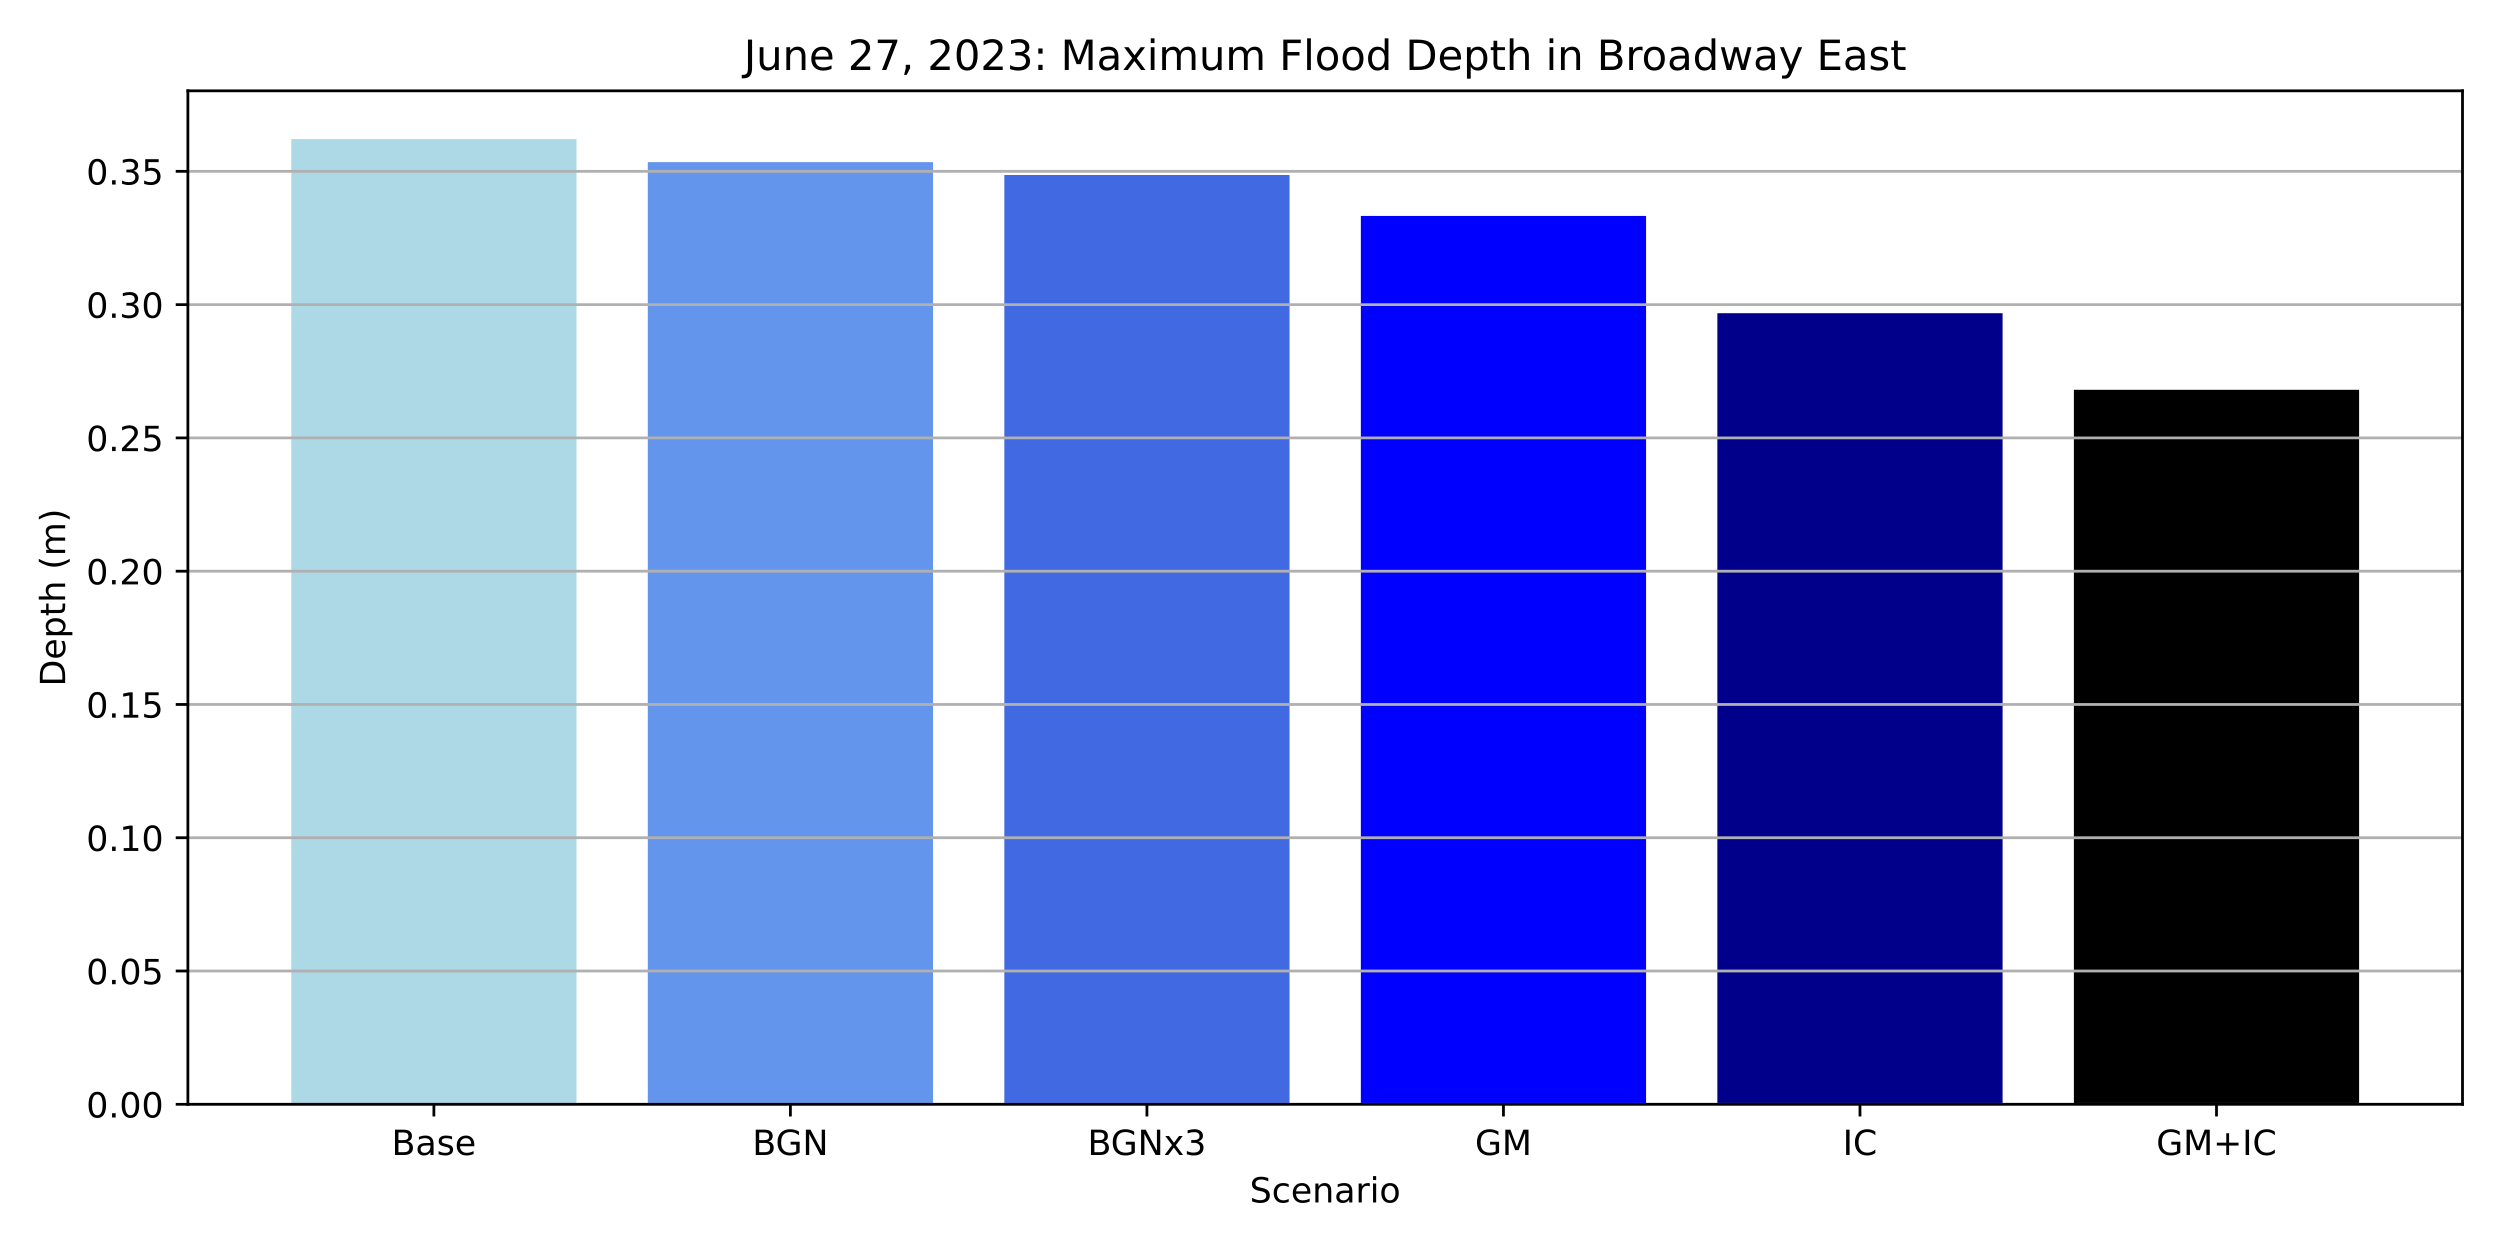
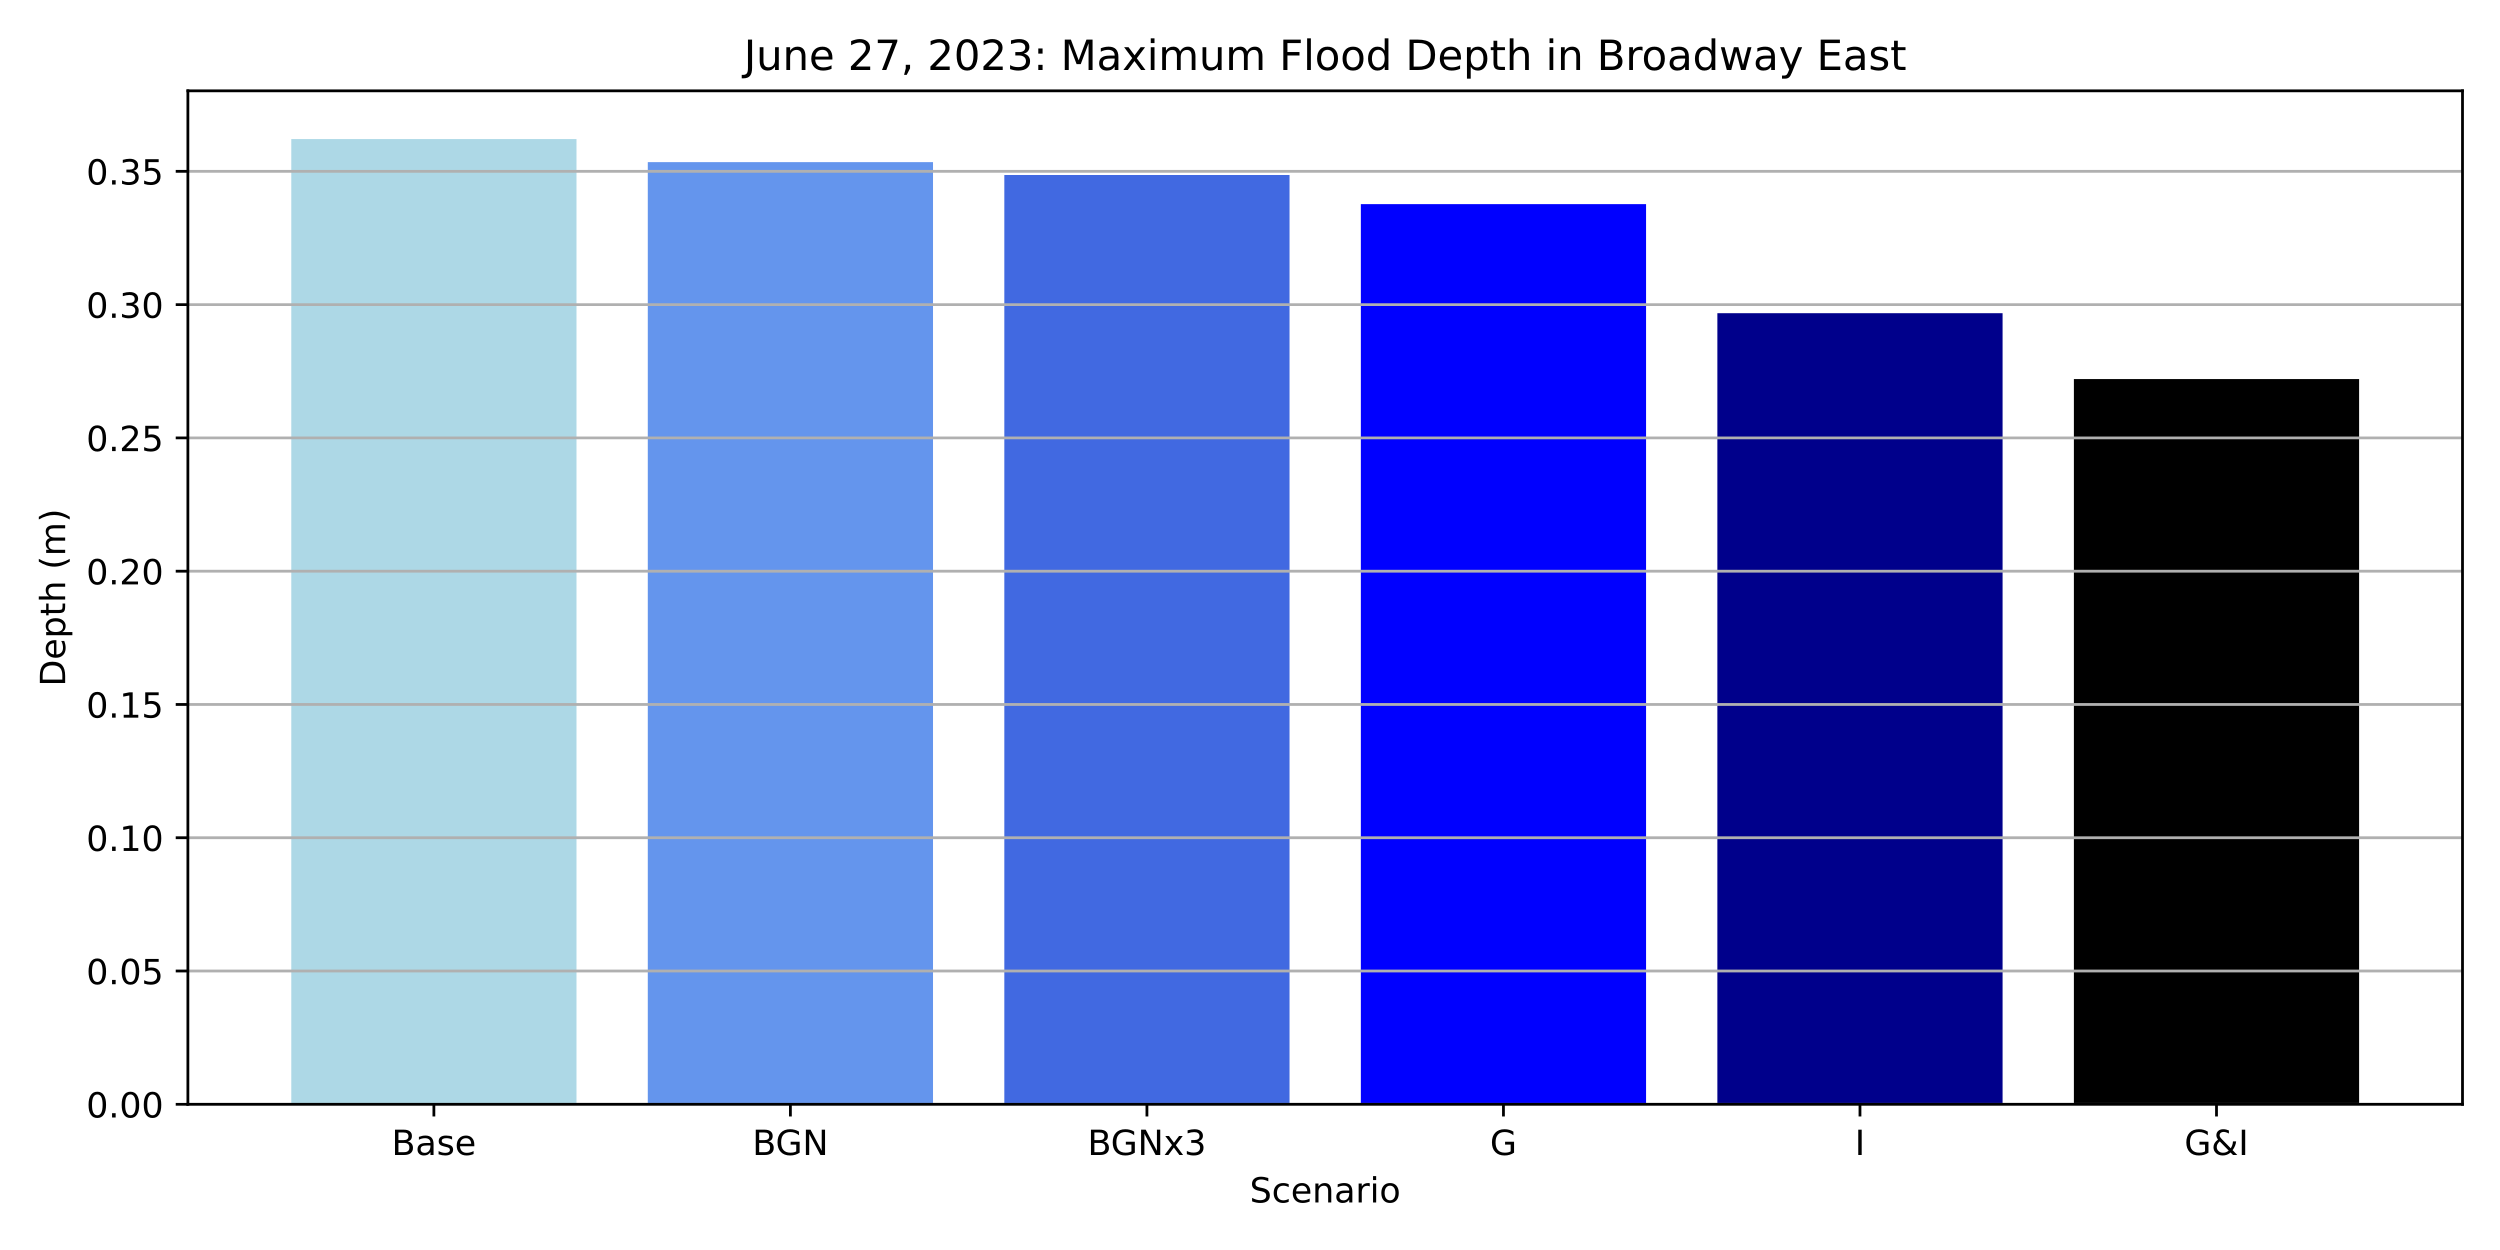
<svg xmlns="http://www.w3.org/2000/svg" xmlns:xlink="http://www.w3.org/1999/xlink" width="720pt" height="360pt" viewBox="0 0 720 360" version="1.1">
  <defs>
    <style type="text/css">*{stroke-linejoin: round; stroke-linecap: butt}</style>
  </defs>
  <g id="figure_1">
    <g id="patch_1">
      <path d="M 0 360  L 720 360  L 720 0  L 0 0  z " style="fill: #ffffff" />
    </g>
    <g id="axes_1">
      <g id="patch_2">
        <path d="M 54.11 318.04  L 709.2 318.04  L 709.2 26.16  L 54.11 26.16  z " style="fill: #ffffff" />
      </g>
      <g id="patch_3">
-         <path d="M 83.887 318.04  L 166.03 318.04  L 166.03 40.059  L 83.887 40.059  z " clip-path="url(#pbfa3bfde9b)" style="fill: #add8e6" />
+         <path d="M 83.887 318.04  L 166.03 318.04  L 166.03 40.059  L 83.887 40.059  z " clip-path="url(#pfee5f5b8d8)" style="fill: #add8e6" />
      </g>
      <g id="patch_4">
-         <path d="M 186.566 318.04  L 268.708 318.04  L 268.708 46.698  L 186.566 46.698  z " clip-path="url(#pbfa3bfde9b)" style="fill: #6495ed" />
+         <path d="M 186.566 318.04  L 268.708 318.04  L 268.708 46.698  L 186.566 46.698  z " clip-path="url(#pfee5f5b8d8)" style="fill: #6495ed" />
      </g>
      <g id="patch_5">
-         <path d="M 289.244 318.04  L 371.387 318.04  L 371.387 50.4  L 289.244 50.4  z " clip-path="url(#pbfa3bfde9b)" style="fill: #4169e1" />
+         <path d="M 289.244 318.04  L 371.387 318.04  L 371.387 50.4  L 289.244 50.4  z " clip-path="url(#pfee5f5b8d8)" style="fill: #4169e1" />
      </g>
      <g id="patch_6">
-         <path d="M 391.923 318.04  L 474.066 318.04  L 474.066 62.195  L 391.923 62.195  z " clip-path="url(#pbfa3bfde9b)" style="fill: #0000ff" />
+         <path d="M 391.923 318.04  L 474.066 318.04  L 474.066 58.783  L 391.923 58.783  z " clip-path="url(#pfee5f5b8d8)" style="fill: #0000ff" />
      </g>
      <g id="patch_7">
-         <path d="M 494.602 318.04  L 576.744 318.04  L 576.744 90.2  L 494.602 90.2  z " clip-path="url(#pbfa3bfde9b)" style="fill: #00008b" />
+         <path d="M 494.602 318.04  L 576.744 318.04  L 576.744 90.2  L 494.602 90.2  z " clip-path="url(#pfee5f5b8d8)" style="fill: #00008b" />
      </g>
      <g id="patch_8">
-         <path d="M 597.28 318.04  L 679.423 318.04  L 679.423 112.256  L 597.28 112.256  z " clip-path="url(#pbfa3bfde9b)" />
+         <path d="M 597.28 318.04  L 679.423 318.04  L 679.423 109.166  L 597.28 109.166  z " clip-path="url(#pfee5f5b8d8)" />
      </g>
      <g id="matplotlib.axis_1">
        <g id="xtick_1">
          <g id="line2d_1">
            <defs>
-               <path id="m0dfe047c7f" d="M 0 0  L 0 3.5  " style="stroke: #000000; stroke-width: 0.8" />
+               <path id="m6570199e68" d="M 0 0  L 0 3.5  " style="stroke: #000000; stroke-width: 0.8" />
            </defs>
            <g>
-               <use xlink:href="#m0dfe047c7f" x="124.958" y="318.04" style="stroke: #000000; stroke-width: 0.8" />
+               <use xlink:href="#m6570199e68" x="124.958" y="318.04" style="stroke: #000000; stroke-width: 0.8" />
            </g>
          </g>
          <g id="text_1">
            <g transform="translate(112.7825 332.6384) scale(0.1 -0.1)">
              <defs>
                <path id="DejaVuSans-42" d="M 1259 2228  L 1259 519  L 2272 519  Q 2781 519 3026 730  Q 3272 941 3272 1375  Q 3272 1813 3026 2020  Q 2781 2228 2272 2228  L 1259 2228  z M 1259 4147  L 1259 2741  L 2194 2741  Q 2656 2741 2882 2914  Q 3109 3088 3109 3444  Q 3109 3797 2882 3972  Q 2656 4147 2194 4147  L 1259 4147  z M 628 4666  L 2241 4666  Q 2963 4666 3353 4366  Q 3744 4066 3744 3513  Q 3744 3084 3544 2831  Q 3344 2578 2956 2516  Q 3422 2416 3680 2098  Q 3938 1781 3938 1306  Q 3938 681 3513 340  Q 3088 0 2303 0  L 628 0  L 628 4666  z " transform="scale(0.015625)" />
                <path id="DejaVuSans-61" d="M 2194 1759  Q 1497 1759 1228 1600  Q 959 1441 959 1056  Q 959 750 1161 570  Q 1363 391 1709 391  Q 2188 391 2477 730  Q 2766 1069 2766 1631  L 2766 1759  L 2194 1759  z M 3341 1997  L 3341 0  L 2766 0  L 2766 531  Q 2569 213 2275 61  Q 1981 -91 1556 -91  Q 1019 -91 701 211  Q 384 513 384 1019  Q 384 1609 779 1909  Q 1175 2209 1959 2209  L 2766 2209  L 2766 2266  Q 2766 2663 2505 2880  Q 2244 3097 1772 3097  Q 1472 3097 1187 3025  Q 903 2953 641 2809  L 641 3341  Q 956 3463 1253 3523  Q 1550 3584 1831 3584  Q 2591 3584 2966 3190  Q 3341 2797 3341 1997  z " transform="scale(0.015625)" />
                <path id="DejaVuSans-73" d="M 2834 3397  L 2834 2853  Q 2591 2978 2328 3040  Q 2066 3103 1784 3103  Q 1356 3103 1142 2972  Q 928 2841 928 2578  Q 928 2378 1081 2264  Q 1234 2150 1697 2047  L 1894 2003  Q 2506 1872 2764 1633  Q 3022 1394 3022 966  Q 3022 478 2636 193  Q 2250 -91 1575 -91  Q 1294 -91 989 -36  Q 684 19 347 128  L 347 722  Q 666 556 975 473  Q 1284 391 1588 391  Q 1994 391 2212 530  Q 2431 669 2431 922  Q 2431 1156 2273 1281  Q 2116 1406 1581 1522  L 1381 1569  Q 847 1681 609 1914  Q 372 2147 372 2553  Q 372 3047 722 3315  Q 1072 3584 1716 3584  Q 2034 3584 2315 3537  Q 2597 3491 2834 3397  z " transform="scale(0.015625)" />
                <path id="DejaVuSans-65" d="M 3597 1894  L 3597 1613  L 953 1613  Q 991 1019 1311 708  Q 1631 397 2203 397  Q 2534 397 2845 478  Q 3156 559 3463 722  L 3463 178  Q 3153 47 2828 -22  Q 2503 -91 2169 -91  Q 1331 -91 842 396  Q 353 884 353 1716  Q 353 2575 817 3079  Q 1281 3584 2069 3584  Q 2775 3584 3186 3129  Q 3597 2675 3597 1894  z M 3022 2063  Q 3016 2534 2758 2815  Q 2500 3097 2075 3097  Q 1594 3097 1305 2825  Q 1016 2553 972 2059  L 3022 2063  z " transform="scale(0.015625)" />
              </defs>
              <use xlink:href="#DejaVuSans-42" />
              <use xlink:href="#DejaVuSans-61" transform="translate(68.60352 0)" />
              <use xlink:href="#DejaVuSans-73" transform="translate(129.8828 0)" />
              <use xlink:href="#DejaVuSans-65" transform="translate(181.9824 0)" />
            </g>
          </g>
        </g>
        <g id="xtick_2">
          <g id="line2d_2">
            <g>
-               <use xlink:href="#m0dfe047c7f" x="227.637" y="318.04" style="stroke: #000000; stroke-width: 0.8" />
+               <use xlink:href="#m6570199e68" x="227.637" y="318.04" style="stroke: #000000; stroke-width: 0.8" />
            </g>
          </g>
          <g id="text_2">
            <g transform="translate(216.6792 332.6384) scale(0.1 -0.1)">
              <defs>
                <path id="DejaVuSans-47" d="M 3809 666  L 3809 1919  L 2778 1919  L 2778 2438  L 4434 2438  L 4434 434  Q 4069 175 3628 42  Q 3188 -91 2688 -91  Q 1594 -91 976 548  Q 359 1188 359 2328  Q 359 3472 976 4111  Q 1594 4750 2688 4750  Q 3144 4750 3555 4637  Q 3966 4525 4313 4306  L 4313 3634  Q 3963 3931 3569 4081  Q 3175 4231 2741 4231  Q 1884 4231 1454 3753  Q 1025 3275 1025 2328  Q 1025 1384 1454 906  Q 1884 428 2741 428  Q 3075 428 3337 486  Q 3600 544 3809 666  z " transform="scale(0.015625)" />
                <path id="DejaVuSans-4e" d="M 628 4666  L 1478 4666  L 3547 763  L 3547 4666  L 4159 4666  L 4159 0  L 3309 0  L 1241 3903  L 1241 0  L 628 0  L 628 4666  z " transform="scale(0.015625)" />
              </defs>
              <use xlink:href="#DejaVuSans-42" />
              <use xlink:href="#DejaVuSans-47" transform="translate(66.85352 0)" />
              <use xlink:href="#DejaVuSans-4e" transform="translate(144.3438 0)" />
            </g>
          </g>
        </g>
        <g id="xtick_3">
          <g id="line2d_3">
            <g>
-               <use xlink:href="#m0dfe047c7f" x="330.316" y="318.04" style="stroke: #000000; stroke-width: 0.8" />
+               <use xlink:href="#m6570199e68" x="330.316" y="318.04" style="stroke: #000000; stroke-width: 0.8" />
            </g>
          </g>
          <g id="text_3">
            <g transform="translate(313.2172 332.6384) scale(0.1 -0.1)">
              <defs>
                <path id="DejaVuSans-78" d="M 3513 3500  L 2247 1797  L 3578 0  L 2900 0  L 1881 1375  L 863 0  L 184 0  L 1544 1831  L 300 3500  L 978 3500  L 1906 2253  L 2834 3500  L 3513 3500  z " transform="scale(0.015625)" />
                <path id="DejaVuSans-33" d="M 2597 2516  Q 3050 2419 3304 2112  Q 3559 1806 3559 1356  Q 3559 666 3084 287  Q 2609 -91 1734 -91  Q 1441 -91 1130 -33  Q 819 25 488 141  L 488 750  Q 750 597 1062 519  Q 1375 441 1716 441  Q 2309 441 2620 675  Q 2931 909 2931 1356  Q 2931 1769 2642 2001  Q 2353 2234 1838 2234  L 1294 2234  L 1294 2753  L 1863 2753  Q 2328 2753 2575 2939  Q 2822 3125 2822 3475  Q 2822 3834 2567 4026  Q 2313 4219 1838 4219  Q 1578 4219 1281 4162  Q 984 4106 628 3988  L 628 4550  Q 988 4650 1302 4700  Q 1616 4750 1894 4750  Q 2613 4750 3031 4423  Q 3450 4097 3450 3541  Q 3450 3153 3228 2886  Q 3006 2619 2597 2516  z " transform="scale(0.015625)" />
              </defs>
              <use xlink:href="#DejaVuSans-42" />
              <use xlink:href="#DejaVuSans-47" transform="translate(66.85352 0)" />
              <use xlink:href="#DejaVuSans-4e" transform="translate(144.3438 0)" />
              <use xlink:href="#DejaVuSans-78" transform="translate(219.1484 0)" />
              <use xlink:href="#DejaVuSans-33" transform="translate(278.3281 0)" />
            </g>
          </g>
        </g>
        <g id="xtick_4">
          <g id="line2d_4">
            <g>
-               <use xlink:href="#m0dfe047c7f" x="432.994" y="318.04" style="stroke: #000000; stroke-width: 0.8" />
+               <use xlink:href="#m6570199e68" x="432.994" y="318.04" style="stroke: #000000; stroke-width: 0.8" />
            </g>
          </g>
          <g id="text_4">
-             <g transform="translate(424.8061 332.6384) scale(0.1 -0.1)">
-               <defs>
-                 <path id="DejaVuSans-4d" d="M 628 4666  L 1569 4666  L 2759 1491  L 3956 4666  L 4897 4666  L 4897 0  L 4281 0  L 4281 4097  L 3078 897  L 2444 897  L 1241 4097  L 1241 0  L 628 0  L 628 4666  z " transform="scale(0.015625)" />
-               </defs>
+             <g transform="translate(429.1201 332.6384) scale(0.1 -0.1)">
              <use xlink:href="#DejaVuSans-47" />
-               <use xlink:href="#DejaVuSans-4d" transform="translate(77.49023 0)" />
            </g>
          </g>
        </g>
        <g id="xtick_5">
          <g id="line2d_5">
            <g>
-               <use xlink:href="#m0dfe047c7f" x="535.673" y="318.04" style="stroke: #000000; stroke-width: 0.8" />
+               <use xlink:href="#m6570199e68" x="535.673" y="318.04" style="stroke: #000000; stroke-width: 0.8" />
            </g>
          </g>
          <g id="text_5">
-             <g transform="translate(530.7066 332.6384) scale(0.1 -0.1)">
+             <g transform="translate(534.198 332.6384) scale(0.1 -0.1)">
              <defs>
                <path id="DejaVuSans-49" d="M 628 4666  L 1259 4666  L 1259 0  L 628 0  L 628 4666  z " transform="scale(0.015625)" />
-                 <path id="DejaVuSans-43" d="M 4122 4306  L 4122 3641  Q 3803 3938 3442 4084  Q 3081 4231 2675 4231  Q 1875 4231 1450 3742  Q 1025 3253 1025 2328  Q 1025 1406 1450 917  Q 1875 428 2675 428  Q 3081 428 3442 575  Q 3803 722 4122 1019  L 4122 359  Q 3791 134 3420 21  Q 3050 -91 2638 -91  Q 1578 -91 968 557  Q 359 1206 359 2328  Q 359 3453 968 4101  Q 1578 4750 2638 4750  Q 3056 4750 3426 4639  Q 3797 4528 4122 4306  z " transform="scale(0.015625)" />
              </defs>
              <use xlink:href="#DejaVuSans-49" />
-               <use xlink:href="#DejaVuSans-43" transform="translate(29.49219 0)" />
            </g>
          </g>
        </g>
        <g id="xtick_6">
          <g id="line2d_6">
            <g>
-               <use xlink:href="#m0dfe047c7f" x="638.352" y="318.04" style="stroke: #000000; stroke-width: 0.8" />
+               <use xlink:href="#m6570199e68" x="638.352" y="318.04" style="stroke: #000000; stroke-width: 0.8" />
            </g>
          </g>
          <g id="text_6">
-             <g transform="translate(621.0072 332.6384) scale(0.1 -0.1)">
-               <defs>
-                 <path id="DejaVuSans-2b" d="M 2944 4013  L 2944 2272  L 4684 2272  L 4684 1741  L 2944 1741  L 2944 0  L 2419 0  L 2419 1741  L 678 1741  L 678 2272  L 2419 2272  L 2419 4013  L 2944 4013  z " transform="scale(0.015625)" />
+             <g transform="translate(629.1033 332.6384) scale(0.1 -0.1)">
+               <defs>
+                 <path id="DejaVuSans-26" d="M 1556 2509  Q 1272 2256 1139 2004  Q 1006 1753 1006 1478  Q 1006 1022 1337 719  Q 1669 416 2169 416  Q 2466 416 2725 514  Q 2984 613 3213 813  L 1556 2509  z M 1997 2859  L 3584 1234  Q 3769 1513 3872 1830  Q 3975 2147 3994 2503  L 4575 2503  Q 4538 2091 4375 1687  Q 4213 1284 3922 891  L 4794 0  L 4006 0  L 3559 459  Q 3234 181 2878 45  Q 2522 -91 2113 -91  Q 1359 -91 881 339  Q 403 769 403 1441  Q 403 1841 612 2192  Q 822 2544 1241 2853  Q 1091 3050 1012 3245  Q 934 3441 934 3628  Q 934 4134 1281 4442  Q 1628 4750 2203 4750  Q 2463 4750 2720 4694  Q 2978 4638 3244 4525  L 3244 3956  Q 2972 4103 2725 4179  Q 2478 4256 2266 4256  Q 1938 4256 1733 4082  Q 1528 3909 1528 3634  Q 1528 3475 1620 3314  Q 1713 3153 1997 2859  z " transform="scale(0.015625)" />
              </defs>
              <use xlink:href="#DejaVuSans-47" />
-               <use xlink:href="#DejaVuSans-4d" transform="translate(77.49023 0)" />
-               <use xlink:href="#DejaVuSans-2b" transform="translate(163.7695 0)" />
-               <use xlink:href="#DejaVuSans-49" transform="translate(247.5586 0)" />
-               <use xlink:href="#DejaVuSans-43" transform="translate(277.0508 0)" />
+               <use xlink:href="#DejaVuSans-26" transform="translate(77.49023 0)" />
+               <use xlink:href="#DejaVuSans-49" transform="translate(155.4688 0)" />
            </g>
          </g>
        </g>
        <g id="text_7">
          <g transform="translate(359.9183 346.3166) scale(0.1 -0.1)">
            <defs>
              <path id="DejaVuSans-53" d="M 3425 4513  L 3425 3897  Q 3066 4069 2747 4153  Q 2428 4238 2131 4238  Q 1616 4238 1336 4038  Q 1056 3838 1056 3469  Q 1056 3159 1242 3001  Q 1428 2844 1947 2747  L 2328 2669  Q 3034 2534 3370 2195  Q 3706 1856 3706 1288  Q 3706 609 3251 259  Q 2797 -91 1919 -91  Q 1588 -91 1214 -16  Q 841 59 441 206  L 441 856  Q 825 641 1194 531  Q 1563 422 1919 422  Q 2459 422 2753 634  Q 3047 847 3047 1241  Q 3047 1584 2836 1778  Q 2625 1972 2144 2069  L 1759 2144  Q 1053 2284 737 2584  Q 422 2884 422 3419  Q 422 4038 858 4394  Q 1294 4750 2059 4750  Q 2388 4750 2728 4690  Q 3069 4631 3425 4513  z " transform="scale(0.015625)" />
              <path id="DejaVuSans-63" d="M 3122 3366  L 3122 2828  Q 2878 2963 2633 3030  Q 2388 3097 2138 3097  Q 1578 3097 1268 2742  Q 959 2388 959 1747  Q 959 1106 1268 751  Q 1578 397 2138 397  Q 2388 397 2633 464  Q 2878 531 3122 666  L 3122 134  Q 2881 22 2623 -34  Q 2366 -91 2075 -91  Q 1284 -91 818 406  Q 353 903 353 1747  Q 353 2603 823 3093  Q 1294 3584 2113 3584  Q 2378 3584 2631 3529  Q 2884 3475 3122 3366  z " transform="scale(0.015625)" />
              <path id="DejaVuSans-6e" d="M 3513 2113  L 3513 0  L 2938 0  L 2938 2094  Q 2938 2591 2744 2837  Q 2550 3084 2163 3084  Q 1697 3084 1428 2787  Q 1159 2491 1159 1978  L 1159 0  L 581 0  L 581 3500  L 1159 3500  L 1159 2956  Q 1366 3272 1645 3428  Q 1925 3584 2291 3584  Q 2894 3584 3203 3211  Q 3513 2838 3513 2113  z " transform="scale(0.015625)" />
              <path id="DejaVuSans-72" d="M 2631 2963  Q 2534 3019 2420 3045  Q 2306 3072 2169 3072  Q 1681 3072 1420 2755  Q 1159 2438 1159 1844  L 1159 0  L 581 0  L 581 3500  L 1159 3500  L 1159 2956  Q 1341 3275 1631 3429  Q 1922 3584 2338 3584  Q 2397 3584 2469 3576  Q 2541 3569 2628 3553  L 2631 2963  z " transform="scale(0.015625)" />
              <path id="DejaVuSans-69" d="M 603 3500  L 1178 3500  L 1178 0  L 603 0  L 603 3500  z M 603 4863  L 1178 4863  L 1178 4134  L 603 4134  L 603 4863  z " transform="scale(0.015625)" />
              <path id="DejaVuSans-6f" d="M 1959 3097  Q 1497 3097 1228 2736  Q 959 2375 959 1747  Q 959 1119 1226 758  Q 1494 397 1959 397  Q 2419 397 2687 759  Q 2956 1122 2956 1747  Q 2956 2369 2687 2733  Q 2419 3097 1959 3097  z M 1959 3584  Q 2709 3584 3137 3096  Q 3566 2609 3566 1747  Q 3566 888 3137 398  Q 2709 -91 1959 -91  Q 1206 -91 779 398  Q 353 888 353 1747  Q 353 2609 779 3096  Q 1206 3584 1959 3584  z " transform="scale(0.015625)" />
            </defs>
            <use xlink:href="#DejaVuSans-53" />
            <use xlink:href="#DejaVuSans-63" transform="translate(63.47656 0)" />
            <use xlink:href="#DejaVuSans-65" transform="translate(118.457 0)" />
            <use xlink:href="#DejaVuSans-6e" transform="translate(179.9805 0)" />
            <use xlink:href="#DejaVuSans-61" transform="translate(243.3594 0)" />
            <use xlink:href="#DejaVuSans-72" transform="translate(304.6387 0)" />
            <use xlink:href="#DejaVuSans-69" transform="translate(345.752 0)" />
            <use xlink:href="#DejaVuSans-6f" transform="translate(373.5352 0)" />
          </g>
        </g>
      </g>
      <g id="matplotlib.axis_2">
        <g id="ytick_1">
          <g id="line2d_7">
-             <path d="M 54.11 318.04  L 709.2 318.04  " clip-path="url(#pbfa3bfde9b)" style="fill: none; stroke: #b0b0b0; stroke-width: 0.8; stroke-linecap: square" />
+             <path d="M 54.11 318.04  L 709.2 318.04  " clip-path="url(#pfee5f5b8d8)" style="fill: none; stroke: #b0b0b0; stroke-width: 0.8; stroke-linecap: square" />
          </g>
          <g id="line2d_8">
            <defs>
-               <path id="m124cfb3ef5" d="M 0 0  L -3.5 0  " style="stroke: #000000; stroke-width: 0.8" />
+               <path id="m97cbeb6071" d="M 0 0  L -3.5 0  " style="stroke: #000000; stroke-width: 0.8" />
            </defs>
            <g>
-               <use xlink:href="#m124cfb3ef5" x="54.11" y="318.04" style="stroke: #000000; stroke-width: 0.8" />
+               <use xlink:href="#m97cbeb6071" x="54.11" y="318.04" style="stroke: #000000; stroke-width: 0.8" />
            </g>
          </g>
          <g id="text_8">
            <g transform="translate(24.84437 321.8392) scale(0.1 -0.1)">
              <defs>
                <path id="DejaVuSans-30" d="M 2034 4250  Q 1547 4250 1301 3770  Q 1056 3291 1056 2328  Q 1056 1369 1301 889  Q 1547 409 2034 409  Q 2525 409 2770 889  Q 3016 1369 3016 2328  Q 3016 3291 2770 3770  Q 2525 4250 2034 4250  z M 2034 4750  Q 2819 4750 3233 4129  Q 3647 3509 3647 2328  Q 3647 1150 3233 529  Q 2819 -91 2034 -91  Q 1250 -91 836 529  Q 422 1150 422 2328  Q 422 3509 836 4129  Q 1250 4750 2034 4750  z " transform="scale(0.015625)" />
                <path id="DejaVuSans-2e" d="M 684 794  L 1344 794  L 1344 0  L 684 0  L 684 794  z " transform="scale(0.015625)" />
              </defs>
              <use xlink:href="#DejaVuSans-30" />
              <use xlink:href="#DejaVuSans-2e" transform="translate(63.62305 0)" />
              <use xlink:href="#DejaVuSans-30" transform="translate(95.41016 0)" />
              <use xlink:href="#DejaVuSans-30" transform="translate(159.0332 0)" />
            </g>
          </g>
        </g>
        <g id="ytick_2">
          <g id="line2d_9">
-             <path d="M 54.11 279.655  L 709.2 279.655  " clip-path="url(#pbfa3bfde9b)" style="fill: none; stroke: #b0b0b0; stroke-width: 0.8; stroke-linecap: square" />
+             <path d="M 54.11 279.655  L 709.2 279.655  " clip-path="url(#pfee5f5b8d8)" style="fill: none; stroke: #b0b0b0; stroke-width: 0.8; stroke-linecap: square" />
          </g>
          <g id="line2d_10">
            <g>
-               <use xlink:href="#m124cfb3ef5" x="54.11" y="279.655" style="stroke: #000000; stroke-width: 0.8" />
+               <use xlink:href="#m97cbeb6071" x="54.11" y="279.655" style="stroke: #000000; stroke-width: 0.8" />
            </g>
          </g>
          <g id="text_9">
            <g transform="translate(24.84437 283.4547) scale(0.1 -0.1)">
              <defs>
                <path id="DejaVuSans-35" d="M 691 4666  L 3169 4666  L 3169 4134  L 1269 4134  L 1269 2991  Q 1406 3038 1543 3061  Q 1681 3084 1819 3084  Q 2600 3084 3056 2656  Q 3513 2228 3513 1497  Q 3513 744 3044 326  Q 2575 -91 1722 -91  Q 1428 -91 1123 -41  Q 819 9 494 109  L 494 744  Q 775 591 1075 516  Q 1375 441 1709 441  Q 2250 441 2565 725  Q 2881 1009 2881 1497  Q 2881 1984 2565 2268  Q 2250 2553 1709 2553  Q 1456 2553 1204 2497  Q 953 2441 691 2322  L 691 4666  z " transform="scale(0.015625)" />
              </defs>
              <use xlink:href="#DejaVuSans-30" />
              <use xlink:href="#DejaVuSans-2e" transform="translate(63.62305 0)" />
              <use xlink:href="#DejaVuSans-30" transform="translate(95.41016 0)" />
              <use xlink:href="#DejaVuSans-35" transform="translate(159.0332 0)" />
            </g>
          </g>
        </g>
        <g id="ytick_3">
          <g id="line2d_11">
-             <path d="M 54.11 241.271  L 709.2 241.271  " clip-path="url(#pbfa3bfde9b)" style="fill: none; stroke: #b0b0b0; stroke-width: 0.8; stroke-linecap: square" />
+             <path d="M 54.11 241.271  L 709.2 241.271  " clip-path="url(#pfee5f5b8d8)" style="fill: none; stroke: #b0b0b0; stroke-width: 0.8; stroke-linecap: square" />
          </g>
          <g id="line2d_12">
            <g>
-               <use xlink:href="#m124cfb3ef5" x="54.11" y="241.271" style="stroke: #000000; stroke-width: 0.8" />
+               <use xlink:href="#m97cbeb6071" x="54.11" y="241.271" style="stroke: #000000; stroke-width: 0.8" />
            </g>
          </g>
          <g id="text_10">
            <g transform="translate(24.84437 245.0702) scale(0.1 -0.1)">
              <defs>
                <path id="DejaVuSans-31" d="M 794 531  L 1825 531  L 1825 4091  L 703 3866  L 703 4441  L 1819 4666  L 2450 4666  L 2450 531  L 3481 531  L 3481 0  L 794 0  L 794 531  z " transform="scale(0.015625)" />
              </defs>
              <use xlink:href="#DejaVuSans-30" />
              <use xlink:href="#DejaVuSans-2e" transform="translate(63.62305 0)" />
              <use xlink:href="#DejaVuSans-31" transform="translate(95.41016 0)" />
              <use xlink:href="#DejaVuSans-30" transform="translate(159.0332 0)" />
            </g>
          </g>
        </g>
        <g id="ytick_4">
          <g id="line2d_13">
-             <path d="M 54.11 202.886  L 709.2 202.886  " clip-path="url(#pbfa3bfde9b)" style="fill: none; stroke: #b0b0b0; stroke-width: 0.8; stroke-linecap: square" />
+             <path d="M 54.11 202.886  L 709.2 202.886  " clip-path="url(#pfee5f5b8d8)" style="fill: none; stroke: #b0b0b0; stroke-width: 0.8; stroke-linecap: square" />
          </g>
          <g id="line2d_14">
            <g>
-               <use xlink:href="#m124cfb3ef5" x="54.11" y="202.886" style="stroke: #000000; stroke-width: 0.8" />
+               <use xlink:href="#m97cbeb6071" x="54.11" y="202.886" style="stroke: #000000; stroke-width: 0.8" />
            </g>
          </g>
          <g id="text_11">
            <g transform="translate(24.84437 206.6857) scale(0.1 -0.1)">
              <use xlink:href="#DejaVuSans-30" />
              <use xlink:href="#DejaVuSans-2e" transform="translate(63.62305 0)" />
              <use xlink:href="#DejaVuSans-31" transform="translate(95.41016 0)" />
              <use xlink:href="#DejaVuSans-35" transform="translate(159.0332 0)" />
            </g>
          </g>
        </g>
        <g id="ytick_5">
          <g id="line2d_15">
-             <path d="M 54.11 164.502  L 709.2 164.502  " clip-path="url(#pbfa3bfde9b)" style="fill: none; stroke: #b0b0b0; stroke-width: 0.8; stroke-linecap: square" />
+             <path d="M 54.11 164.502  L 709.2 164.502  " clip-path="url(#pfee5f5b8d8)" style="fill: none; stroke: #b0b0b0; stroke-width: 0.8; stroke-linecap: square" />
          </g>
          <g id="line2d_16">
            <g>
-               <use xlink:href="#m124cfb3ef5" x="54.11" y="164.502" style="stroke: #000000; stroke-width: 0.8" />
+               <use xlink:href="#m97cbeb6071" x="54.11" y="164.502" style="stroke: #000000; stroke-width: 0.8" />
            </g>
          </g>
          <g id="text_12">
            <g transform="translate(24.84437 168.3012) scale(0.1 -0.1)">
              <defs>
                <path id="DejaVuSans-32" d="M 1228 531  L 3431 531  L 3431 0  L 469 0  L 469 531  Q 828 903 1448 1529  Q 2069 2156 2228 2338  Q 2531 2678 2651 2914  Q 2772 3150 2772 3378  Q 2772 3750 2511 3984  Q 2250 4219 1831 4219  Q 1534 4219 1204 4116  Q 875 4013 500 3803  L 500 4441  Q 881 4594 1212 4672  Q 1544 4750 1819 4750  Q 2544 4750 2975 4387  Q 3406 4025 3406 3419  Q 3406 3131 3298 2873  Q 3191 2616 2906 2266  Q 2828 2175 2409 1742  Q 1991 1309 1228 531  z " transform="scale(0.015625)" />
              </defs>
              <use xlink:href="#DejaVuSans-30" />
              <use xlink:href="#DejaVuSans-2e" transform="translate(63.62305 0)" />
              <use xlink:href="#DejaVuSans-32" transform="translate(95.41016 0)" />
              <use xlink:href="#DejaVuSans-30" transform="translate(159.0332 0)" />
            </g>
          </g>
        </g>
        <g id="ytick_6">
          <g id="line2d_17">
-             <path d="M 54.11 126.117  L 709.2 126.117  " clip-path="url(#pbfa3bfde9b)" style="fill: none; stroke: #b0b0b0; stroke-width: 0.8; stroke-linecap: square" />
+             <path d="M 54.11 126.117  L 709.2 126.117  " clip-path="url(#pfee5f5b8d8)" style="fill: none; stroke: #b0b0b0; stroke-width: 0.8; stroke-linecap: square" />
          </g>
          <g id="line2d_18">
            <g>
-               <use xlink:href="#m124cfb3ef5" x="54.11" y="126.117" style="stroke: #000000; stroke-width: 0.8" />
+               <use xlink:href="#m97cbeb6071" x="54.11" y="126.117" style="stroke: #000000; stroke-width: 0.8" />
            </g>
          </g>
          <g id="text_13">
            <g transform="translate(24.84437 129.9167) scale(0.1 -0.1)">
              <use xlink:href="#DejaVuSans-30" />
              <use xlink:href="#DejaVuSans-2e" transform="translate(63.62305 0)" />
              <use xlink:href="#DejaVuSans-32" transform="translate(95.41016 0)" />
              <use xlink:href="#DejaVuSans-35" transform="translate(159.0332 0)" />
            </g>
          </g>
        </g>
        <g id="ytick_7">
          <g id="line2d_19">
-             <path d="M 54.11 87.733  L 709.2 87.733  " clip-path="url(#pbfa3bfde9b)" style="fill: none; stroke: #b0b0b0; stroke-width: 0.8; stroke-linecap: square" />
+             <path d="M 54.11 87.733  L 709.2 87.733  " clip-path="url(#pfee5f5b8d8)" style="fill: none; stroke: #b0b0b0; stroke-width: 0.8; stroke-linecap: square" />
          </g>
          <g id="line2d_20">
            <g>
-               <use xlink:href="#m124cfb3ef5" x="54.11" y="87.733" style="stroke: #000000; stroke-width: 0.8" />
+               <use xlink:href="#m97cbeb6071" x="54.11" y="87.733" style="stroke: #000000; stroke-width: 0.8" />
            </g>
          </g>
          <g id="text_14">
            <g transform="translate(24.84437 91.53214) scale(0.1 -0.1)">
              <use xlink:href="#DejaVuSans-30" />
              <use xlink:href="#DejaVuSans-2e" transform="translate(63.62305 0)" />
              <use xlink:href="#DejaVuSans-33" transform="translate(95.41016 0)" />
              <use xlink:href="#DejaVuSans-30" transform="translate(159.0332 0)" />
            </g>
          </g>
        </g>
        <g id="ytick_8">
          <g id="line2d_21">
-             <path d="M 54.11 49.348  L 709.2 49.348  " clip-path="url(#pbfa3bfde9b)" style="fill: none; stroke: #b0b0b0; stroke-width: 0.8; stroke-linecap: square" />
+             <path d="M 54.11 49.348  L 709.2 49.348  " clip-path="url(#pfee5f5b8d8)" style="fill: none; stroke: #b0b0b0; stroke-width: 0.8; stroke-linecap: square" />
          </g>
          <g id="line2d_22">
            <g>
-               <use xlink:href="#m124cfb3ef5" x="54.11" y="49.348" style="stroke: #000000; stroke-width: 0.8" />
+               <use xlink:href="#m97cbeb6071" x="54.11" y="49.348" style="stroke: #000000; stroke-width: 0.8" />
            </g>
          </g>
          <g id="text_15">
            <g transform="translate(24.84437 53.14762) scale(0.1 -0.1)">
              <use xlink:href="#DejaVuSans-30" />
              <use xlink:href="#DejaVuSans-2e" transform="translate(63.62305 0)" />
              <use xlink:href="#DejaVuSans-33" transform="translate(95.41016 0)" />
              <use xlink:href="#DejaVuSans-35" transform="translate(159.0332 0)" />
            </g>
          </g>
        </g>
        <g id="text_16">
          <g transform="translate(18.76469 197.6906) rotate(-90) scale(0.1 -0.1)">
            <defs>
              <path id="DejaVuSans-44" d="M 1259 4147  L 1259 519  L 2022 519  Q 2988 519 3436 956  Q 3884 1394 3884 2338  Q 3884 3275 3436 3711  Q 2988 4147 2022 4147  L 1259 4147  z M 628 4666  L 1925 4666  Q 3281 4666 3915 4102  Q 4550 3538 4550 2338  Q 4550 1131 3912 565  Q 3275 0 1925 0  L 628 0  L 628 4666  z " transform="scale(0.015625)" />
              <path id="DejaVuSans-70" d="M 1159 525  L 1159 -1331  L 581 -1331  L 581 3500  L 1159 3500  L 1159 2969  Q 1341 3281 1617 3432  Q 1894 3584 2278 3584  Q 2916 3584 3314 3078  Q 3713 2572 3713 1747  Q 3713 922 3314 415  Q 2916 -91 2278 -91  Q 1894 -91 1617 61  Q 1341 213 1159 525  z M 3116 1747  Q 3116 2381 2855 2742  Q 2594 3103 2138 3103  Q 1681 3103 1420 2742  Q 1159 2381 1159 1747  Q 1159 1113 1420 752  Q 1681 391 2138 391  Q 2594 391 2855 752  Q 3116 1113 3116 1747  z " transform="scale(0.015625)" />
              <path id="DejaVuSans-74" d="M 1172 4494  L 1172 3500  L 2356 3500  L 2356 3053  L 1172 3053  L 1172 1153  Q 1172 725 1289 603  Q 1406 481 1766 481  L 2356 481  L 2356 0  L 1766 0  Q 1100 0 847 248  Q 594 497 594 1153  L 594 3053  L 172 3053  L 172 3500  L 594 3500  L 594 4494  L 1172 4494  z " transform="scale(0.015625)" />
              <path id="DejaVuSans-68" d="M 3513 2113  L 3513 0  L 2938 0  L 2938 2094  Q 2938 2591 2744 2837  Q 2550 3084 2163 3084  Q 1697 3084 1428 2787  Q 1159 2491 1159 1978  L 1159 0  L 581 0  L 581 4863  L 1159 4863  L 1159 2956  Q 1366 3272 1645 3428  Q 1925 3584 2291 3584  Q 2894 3584 3203 3211  Q 3513 2838 3513 2113  z " transform="scale(0.015625)" />
              <path id="DejaVuSans-20" transform="scale(0.015625)" />
              <path id="DejaVuSans-28" d="M 1984 4856  Q 1566 4138 1362 3434  Q 1159 2731 1159 2009  Q 1159 1288 1364 580  Q 1569 -128 1984 -844  L 1484 -844  Q 1016 -109 783 600  Q 550 1309 550 2009  Q 550 2706 781 3412  Q 1013 4119 1484 4856  L 1984 4856  z " transform="scale(0.015625)" />
              <path id="DejaVuSans-6d" d="M 3328 2828  Q 3544 3216 3844 3400  Q 4144 3584 4550 3584  Q 5097 3584 5394 3201  Q 5691 2819 5691 2113  L 5691 0  L 5113 0  L 5113 2094  Q 5113 2597 4934 2840  Q 4756 3084 4391 3084  Q 3944 3084 3684 2787  Q 3425 2491 3425 1978  L 3425 0  L 2847 0  L 2847 2094  Q 2847 2600 2669 2842  Q 2491 3084 2119 3084  Q 1678 3084 1418 2786  Q 1159 2488 1159 1978  L 1159 0  L 581 0  L 581 3500  L 1159 3500  L 1159 2956  Q 1356 3278 1631 3431  Q 1906 3584 2284 3584  Q 2666 3584 2933 3390  Q 3200 3197 3328 2828  z " transform="scale(0.015625)" />
              <path id="DejaVuSans-29" d="M 513 4856  L 1013 4856  Q 1481 4119 1714 3412  Q 1947 2706 1947 2009  Q 1947 1309 1714 600  Q 1481 -109 1013 -844  L 513 -844  Q 928 -128 1133 580  Q 1338 1288 1338 2009  Q 1338 2731 1133 3434  Q 928 4138 513 4856  z " transform="scale(0.015625)" />
            </defs>
            <use xlink:href="#DejaVuSans-44" />
            <use xlink:href="#DejaVuSans-65" transform="translate(77.00195 0)" />
            <use xlink:href="#DejaVuSans-70" transform="translate(138.5254 0)" />
            <use xlink:href="#DejaVuSans-74" transform="translate(202.002 0)" />
            <use xlink:href="#DejaVuSans-68" transform="translate(241.2109 0)" />
            <use xlink:href="#DejaVuSans-20" transform="translate(304.5898 0)" />
            <use xlink:href="#DejaVuSans-28" transform="translate(336.377 0)" />
            <use xlink:href="#DejaVuSans-6d" transform="translate(375.3906 0)" />
            <use xlink:href="#DejaVuSans-29" transform="translate(472.8027 0)" />
          </g>
        </g>
      </g>
      <g id="patch_9">
        <path d="M 54.11 318.04  L 54.11 26.16  " style="fill: none; stroke: #000000; stroke-width: 0.8; stroke-linejoin: miter; stroke-linecap: square" />
      </g>
      <g id="patch_10">
        <path d="M 709.2 318.04  L 709.2 26.16  " style="fill: none; stroke: #000000; stroke-width: 0.8; stroke-linejoin: miter; stroke-linecap: square" />
      </g>
      <g id="patch_11">
        <path d="M 54.11 318.04  L 709.2 318.04  " style="fill: none; stroke: #000000; stroke-width: 0.8; stroke-linejoin: miter; stroke-linecap: square" />
      </g>
      <g id="patch_12">
        <path d="M 54.11 26.16  L 709.2 26.16  " style="fill: none; stroke: #000000; stroke-width: 0.8; stroke-linejoin: miter; stroke-linecap: square" />
      </g>
      <g id="text_17">
        <g transform="translate(214.2363 20.16) scale(0.12 -0.12)">
          <defs>
            <path id="DejaVuSans-4a" d="M 628 4666  L 1259 4666  L 1259 325  Q 1259 -519 939 -900  Q 619 -1281 -91 -1281  L -331 -1281  L -331 -750  L -134 -750  Q 284 -750 456 -515  Q 628 -281 628 325  L 628 4666  z " transform="scale(0.015625)" />
            <path id="DejaVuSans-75" d="M 544 1381  L 544 3500  L 1119 3500  L 1119 1403  Q 1119 906 1312 657  Q 1506 409 1894 409  Q 2359 409 2629 706  Q 2900 1003 2900 1516  L 2900 3500  L 3475 3500  L 3475 0  L 2900 0  L 2900 538  Q 2691 219 2414 64  Q 2138 -91 1772 -91  Q 1169 -91 856 284  Q 544 659 544 1381  z M 1991 3584  L 1991 3584  z " transform="scale(0.015625)" />
            <path id="DejaVuSans-37" d="M 525 4666  L 3525 4666  L 3525 4397  L 1831 0  L 1172 0  L 2766 4134  L 525 4134  L 525 4666  z " transform="scale(0.015625)" />
            <path id="DejaVuSans-2c" d="M 750 794  L 1409 794  L 1409 256  L 897 -744  L 494 -744  L 750 256  L 750 794  z " transform="scale(0.015625)" />
            <path id="DejaVuSans-3a" d="M 750 794  L 1409 794  L 1409 0  L 750 0  L 750 794  z M 750 3309  L 1409 3309  L 1409 2516  L 750 2516  L 750 3309  z " transform="scale(0.015625)" />
+             <path id="DejaVuSans-4d" d="M 628 4666  L 1569 4666  L 2759 1491  L 3956 4666  L 4897 4666  L 4897 0  L 4281 0  L 4281 4097  L 3078 897  L 2444 897  L 1241 4097  L 1241 0  L 628 0  L 628 4666  z " transform="scale(0.015625)" />
            <path id="DejaVuSans-46" d="M 628 4666  L 3309 4666  L 3309 4134  L 1259 4134  L 1259 2759  L 3109 2759  L 3109 2228  L 1259 2228  L 1259 0  L 628 0  L 628 4666  z " transform="scale(0.015625)" />
            <path id="DejaVuSans-6c" d="M 603 4863  L 1178 4863  L 1178 0  L 603 0  L 603 4863  z " transform="scale(0.015625)" />
            <path id="DejaVuSans-64" d="M 2906 2969  L 2906 4863  L 3481 4863  L 3481 0  L 2906 0  L 2906 525  Q 2725 213 2448 61  Q 2172 -91 1784 -91  Q 1150 -91 751 415  Q 353 922 353 1747  Q 353 2572 751 3078  Q 1150 3584 1784 3584  Q 2172 3584 2448 3432  Q 2725 3281 2906 2969  z M 947 1747  Q 947 1113 1208 752  Q 1469 391 1925 391  Q 2381 391 2643 752  Q 2906 1113 2906 1747  Q 2906 2381 2643 2742  Q 2381 3103 1925 3103  Q 1469 3103 1208 2742  Q 947 2381 947 1747  z " transform="scale(0.015625)" />
            <path id="DejaVuSans-77" d="M 269 3500  L 844 3500  L 1563 769  L 2278 3500  L 2956 3500  L 3675 769  L 4391 3500  L 4966 3500  L 4050 0  L 3372 0  L 2619 2869  L 1863 0  L 1184 0  L 269 3500  z " transform="scale(0.015625)" />
            <path id="DejaVuSans-79" d="M 2059 -325  Q 1816 -950 1584 -1140  Q 1353 -1331 966 -1331  L 506 -1331  L 506 -850  L 844 -850  Q 1081 -850 1212 -737  Q 1344 -625 1503 -206  L 1606 56  L 191 3500  L 800 3500  L 1894 763  L 2988 3500  L 3597 3500  L 2059 -325  z " transform="scale(0.015625)" />
            <path id="DejaVuSans-45" d="M 628 4666  L 3578 4666  L 3578 4134  L 1259 4134  L 1259 2753  L 3481 2753  L 3481 2222  L 1259 2222  L 1259 531  L 3634 531  L 3634 0  L 628 0  L 628 4666  z " transform="scale(0.015625)" />
          </defs>
          <use xlink:href="#DejaVuSans-4a" />
          <use xlink:href="#DejaVuSans-75" transform="translate(29.49219 0)" />
          <use xlink:href="#DejaVuSans-6e" transform="translate(92.87109 0)" />
          <use xlink:href="#DejaVuSans-65" transform="translate(156.25 0)" />
          <use xlink:href="#DejaVuSans-20" transform="translate(217.7734 0)" />
          <use xlink:href="#DejaVuSans-32" transform="translate(249.5605 0)" />
          <use xlink:href="#DejaVuSans-37" transform="translate(313.1836 0)" />
          <use xlink:href="#DejaVuSans-2c" transform="translate(376.8066 0)" />
          <use xlink:href="#DejaVuSans-20" transform="translate(408.5938 0)" />
          <use xlink:href="#DejaVuSans-32" transform="translate(440.3809 0)" />
          <use xlink:href="#DejaVuSans-30" transform="translate(504.0039 0)" />
          <use xlink:href="#DejaVuSans-32" transform="translate(567.627 0)" />
          <use xlink:href="#DejaVuSans-33" transform="translate(631.25 0)" />
          <use xlink:href="#DejaVuSans-3a" transform="translate(694.873 0)" />
          <use xlink:href="#DejaVuSans-20" transform="translate(728.5645 0)" />
          <use xlink:href="#DejaVuSans-4d" transform="translate(760.3516 0)" />
          <use xlink:href="#DejaVuSans-61" transform="translate(846.6309 0)" />
          <use xlink:href="#DejaVuSans-78" transform="translate(907.9102 0)" />
          <use xlink:href="#DejaVuSans-69" transform="translate(967.0898 0)" />
          <use xlink:href="#DejaVuSans-6d" transform="translate(994.873 0)" />
          <use xlink:href="#DejaVuSans-75" transform="translate(1092.285 0)" />
          <use xlink:href="#DejaVuSans-6d" transform="translate(1155.664 0)" />
          <use xlink:href="#DejaVuSans-20" transform="translate(1253.076 0)" />
          <use xlink:href="#DejaVuSans-46" transform="translate(1284.863 0)" />
          <use xlink:href="#DejaVuSans-6c" transform="translate(1342.383 0)" />
          <use xlink:href="#DejaVuSans-6f" transform="translate(1370.166 0)" />
          <use xlink:href="#DejaVuSans-6f" transform="translate(1431.348 0)" />
          <use xlink:href="#DejaVuSans-64" transform="translate(1492.529 0)" />
          <use xlink:href="#DejaVuSans-20" transform="translate(1556.006 0)" />
          <use xlink:href="#DejaVuSans-44" transform="translate(1587.793 0)" />
          <use xlink:href="#DejaVuSans-65" transform="translate(1664.795 0)" />
          <use xlink:href="#DejaVuSans-70" transform="translate(1726.318 0)" />
          <use xlink:href="#DejaVuSans-74" transform="translate(1789.795 0)" />
          <use xlink:href="#DejaVuSans-68" transform="translate(1829.004 0)" />
          <use xlink:href="#DejaVuSans-20" transform="translate(1892.383 0)" />
          <use xlink:href="#DejaVuSans-69" transform="translate(1924.17 0)" />
          <use xlink:href="#DejaVuSans-6e" transform="translate(1951.953 0)" />
          <use xlink:href="#DejaVuSans-20" transform="translate(2015.332 0)" />
          <use xlink:href="#DejaVuSans-42" transform="translate(2047.119 0)" />
          <use xlink:href="#DejaVuSans-72" transform="translate(2115.723 0)" />
          <use xlink:href="#DejaVuSans-6f" transform="translate(2154.586 0)" />
          <use xlink:href="#DejaVuSans-61" transform="translate(2215.768 0)" />
          <use xlink:href="#DejaVuSans-64" transform="translate(2277.047 0)" />
          <use xlink:href="#DejaVuSans-77" transform="translate(2340.523 0)" />
          <use xlink:href="#DejaVuSans-61" transform="translate(2422.311 0)" />
          <use xlink:href="#DejaVuSans-79" transform="translate(2483.59 0)" />
          <use xlink:href="#DejaVuSans-20" transform="translate(2542.77 0)" />
          <use xlink:href="#DejaVuSans-45" transform="translate(2574.557 0)" />
          <use xlink:href="#DejaVuSans-61" transform="translate(2637.74 0)" />
          <use xlink:href="#DejaVuSans-73" transform="translate(2699.02 0)" />
          <use xlink:href="#DejaVuSans-74" transform="translate(2751.119 0)" />
        </g>
      </g>
    </g>
  </g>
  <defs>
-     <clipPath id="pbfa3bfde9b">
+     <clipPath id="pfee5f5b8d8">
      <rect x="54.11" y="26.16" width="655.09" height="291.88" />
    </clipPath>
  </defs>
</svg>
